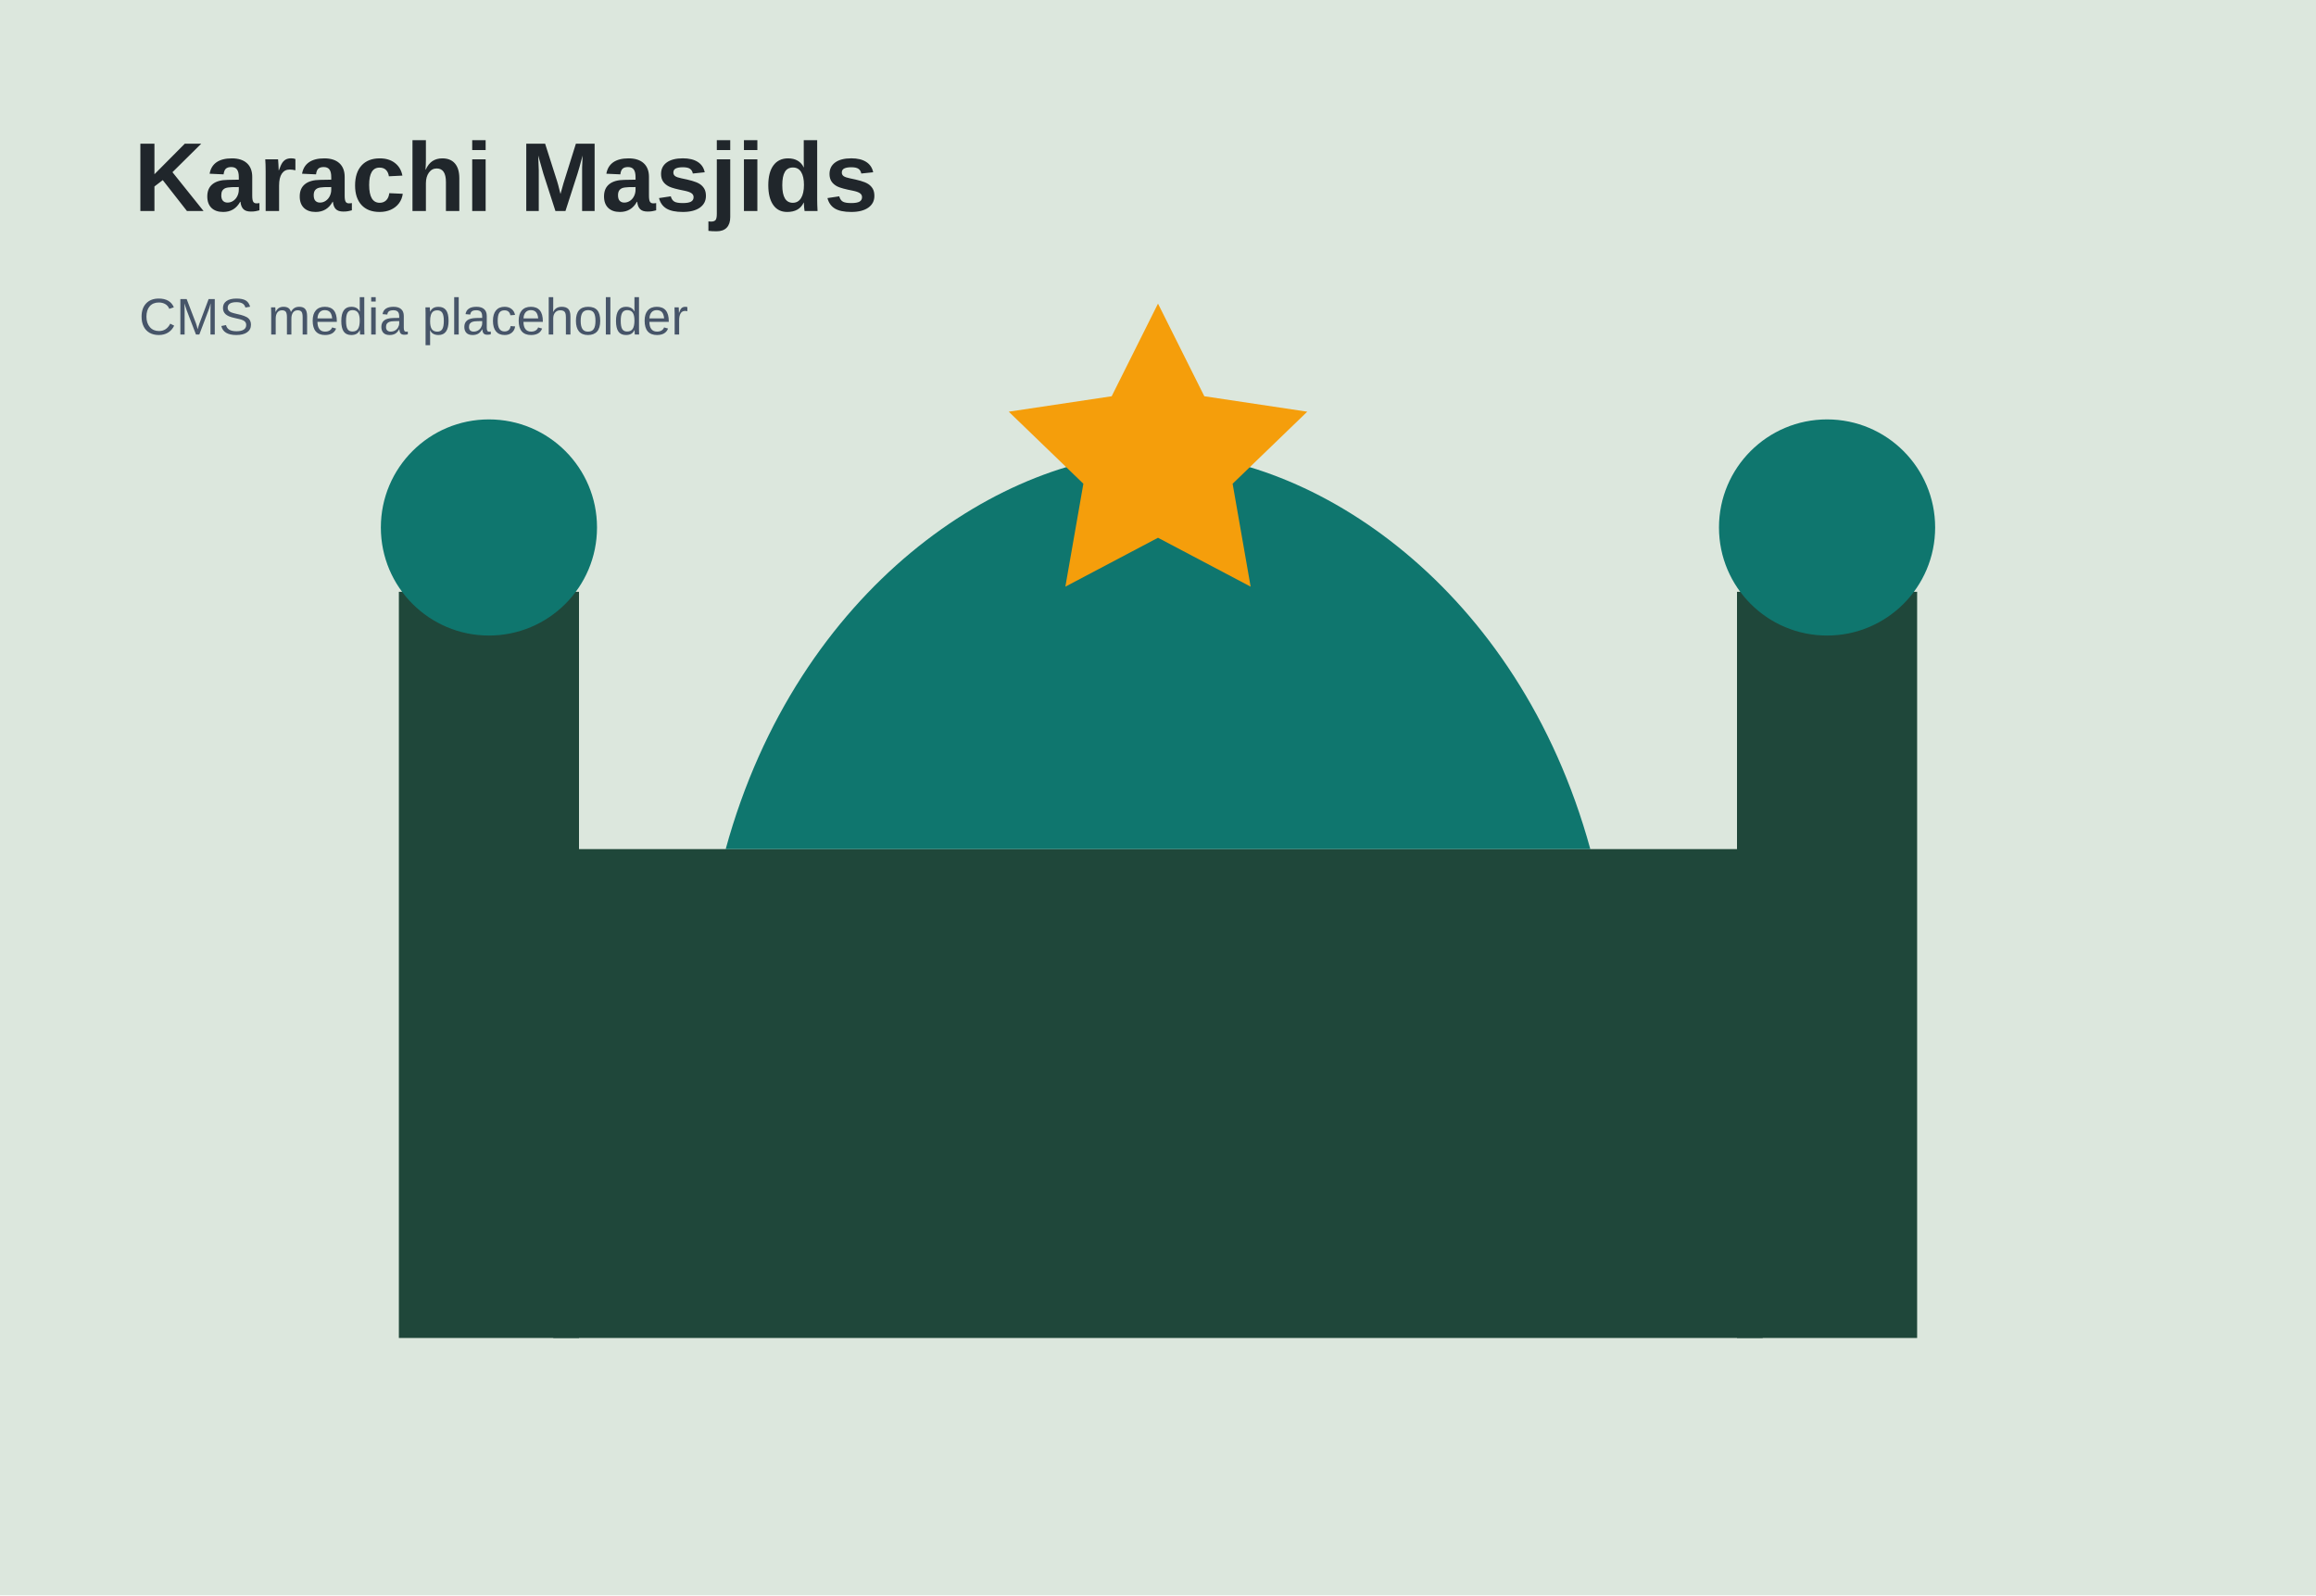
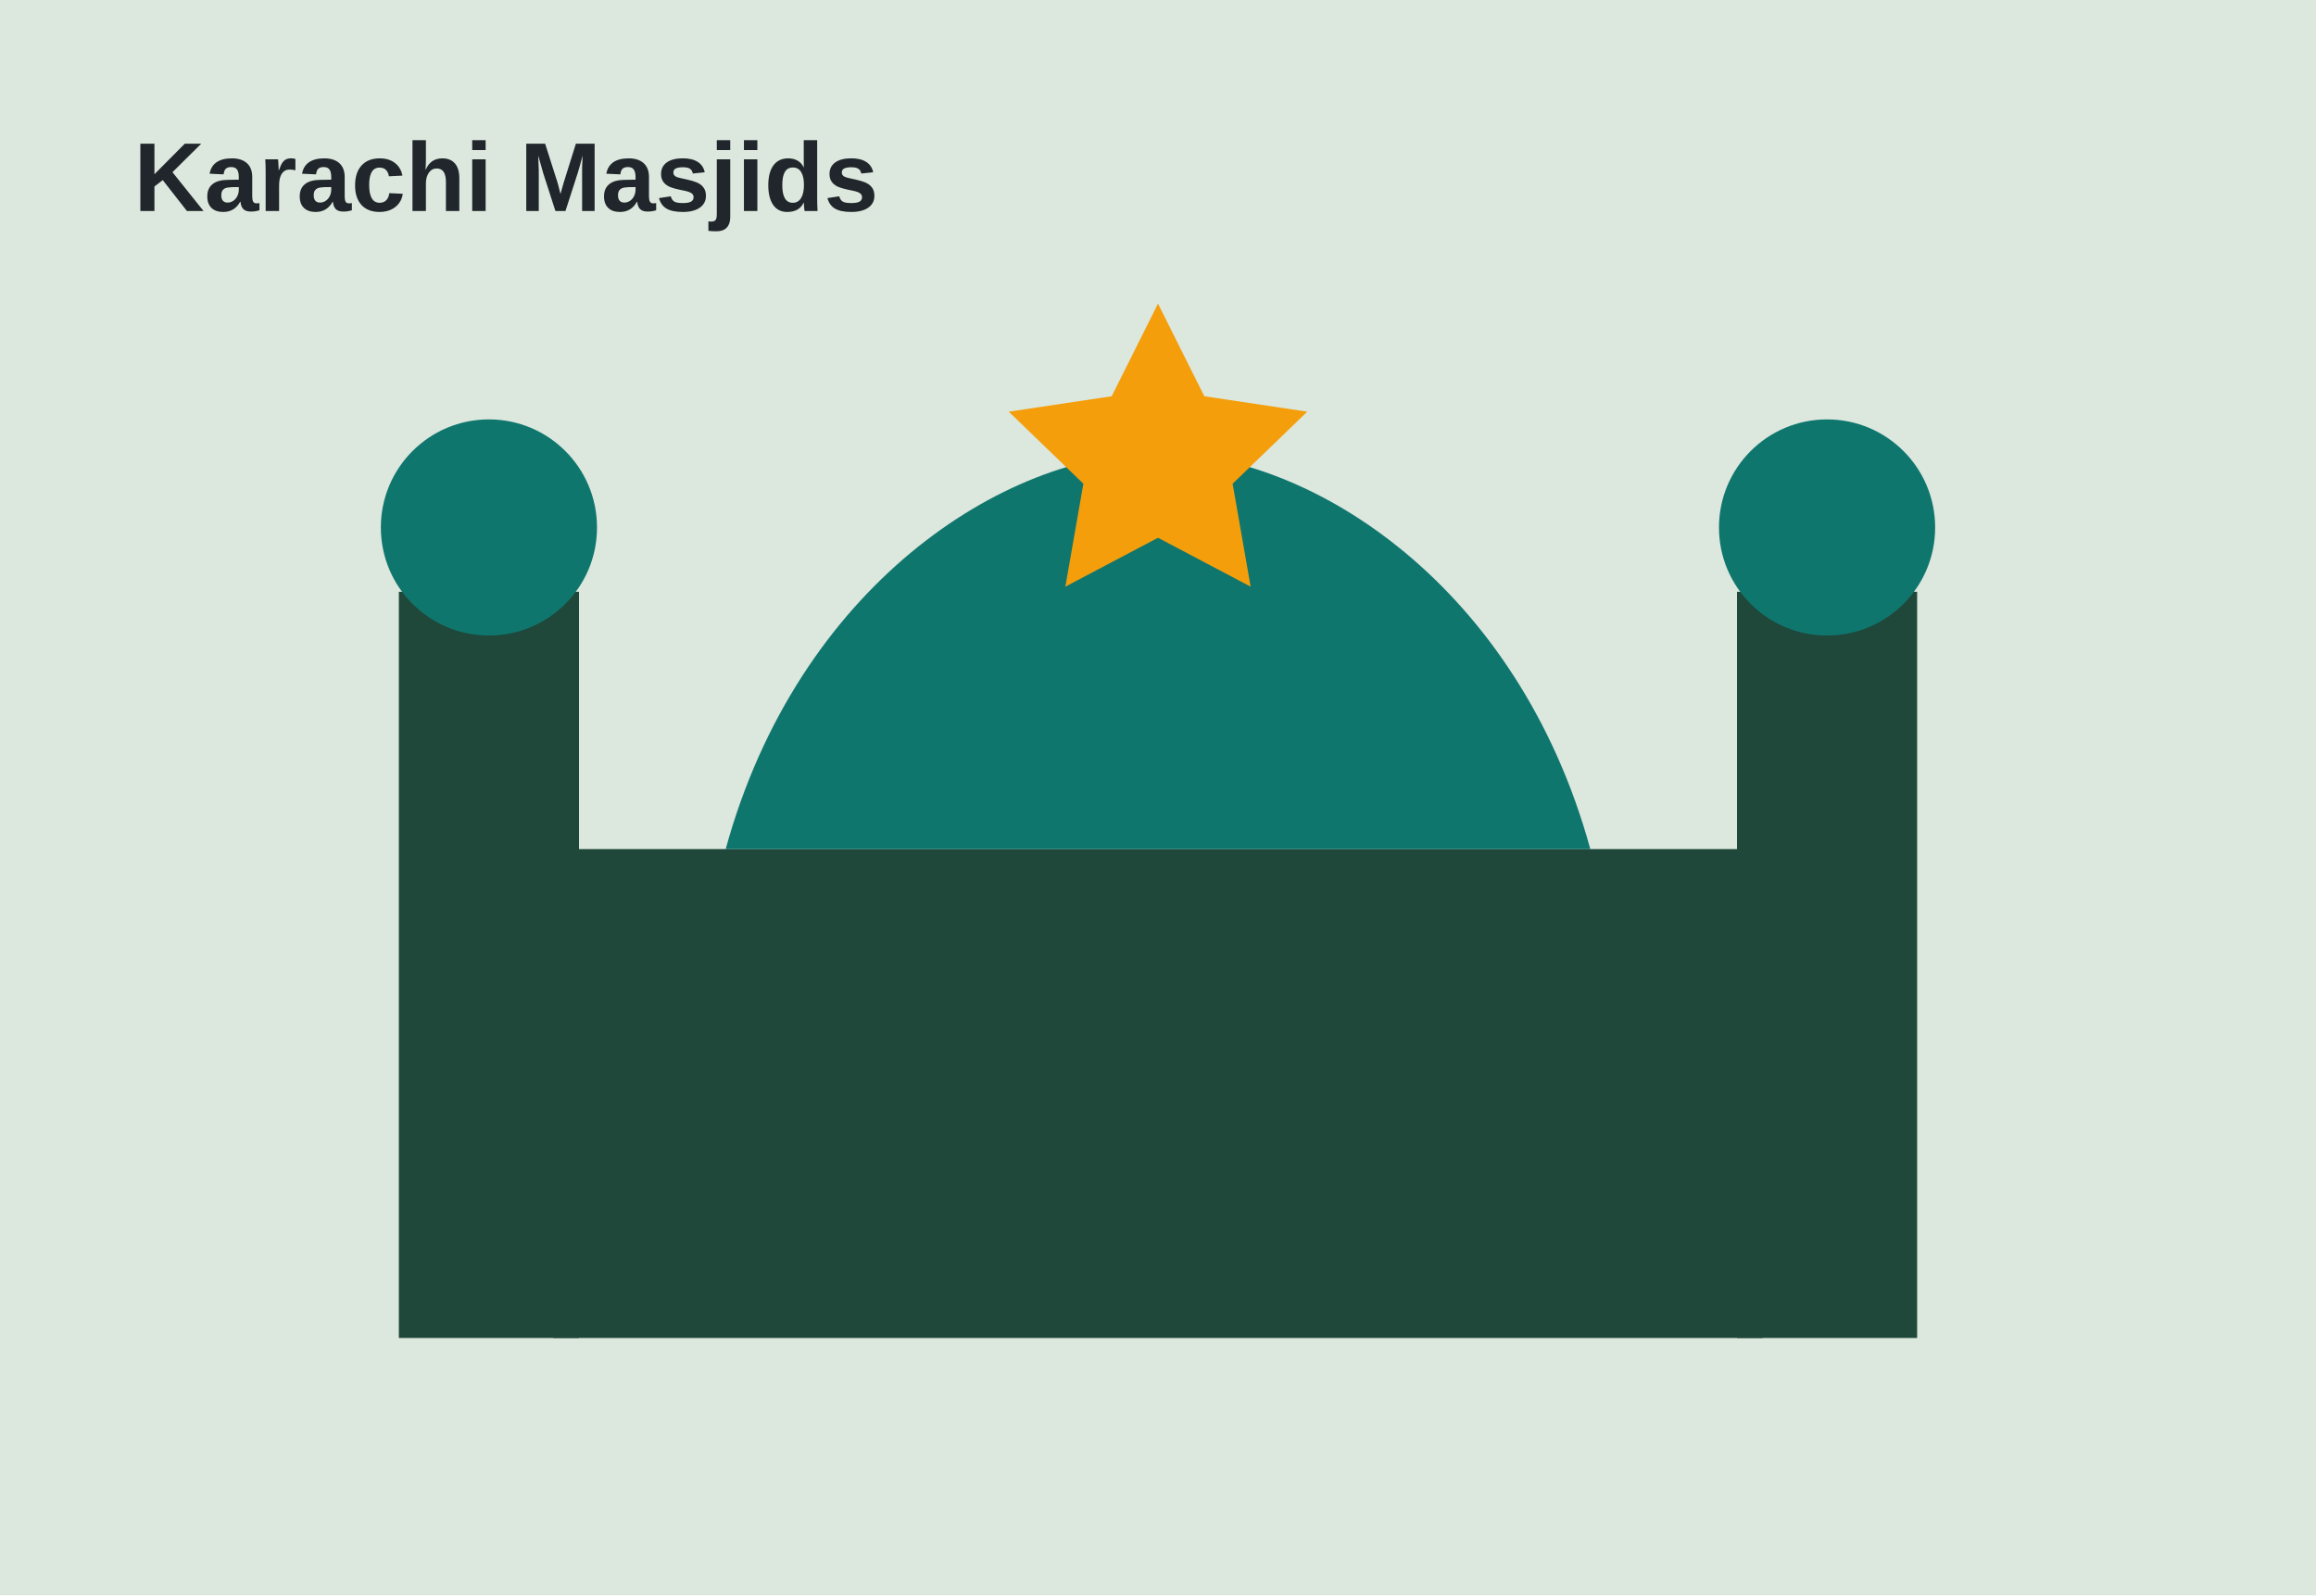
<svg xmlns="http://www.w3.org/2000/svg" viewBox="0 0 900 620" role="img" aria-label="Karachi masjid placeholder image">
  <rect width="900" height="620" fill="#dce7dd" />
  <rect x="215" y="330" width="470" height="190" fill="#1f473a" />
  <path d="M282 330c28-102 108-154 168-154s140 52 168 154z" fill="#0f766e" />
  <rect x="155" y="230" width="70" height="290" fill="#1f473a" />
  <rect x="675" y="230" width="70" height="290" fill="#1f473a" />
  <circle cx="190" cy="205" r="42" fill="#0f766e" />
  <circle cx="710" cy="205" r="42" fill="#0f766e" />
  <path d="M450 118l18 36 40 6-29 28 7 40-36-19-36 19 7-40-29-28 40-6z" fill="#f59e0b" />
  <text x="52" y="82" font-family="Arial, sans-serif" font-size="38" font-weight="700" fill="#20262b">Karachi Masjids</text>
-   <text x="54" y="130" font-family="Arial, sans-serif" font-size="20" fill="#475569">CMS media placeholder</text>
</svg>
